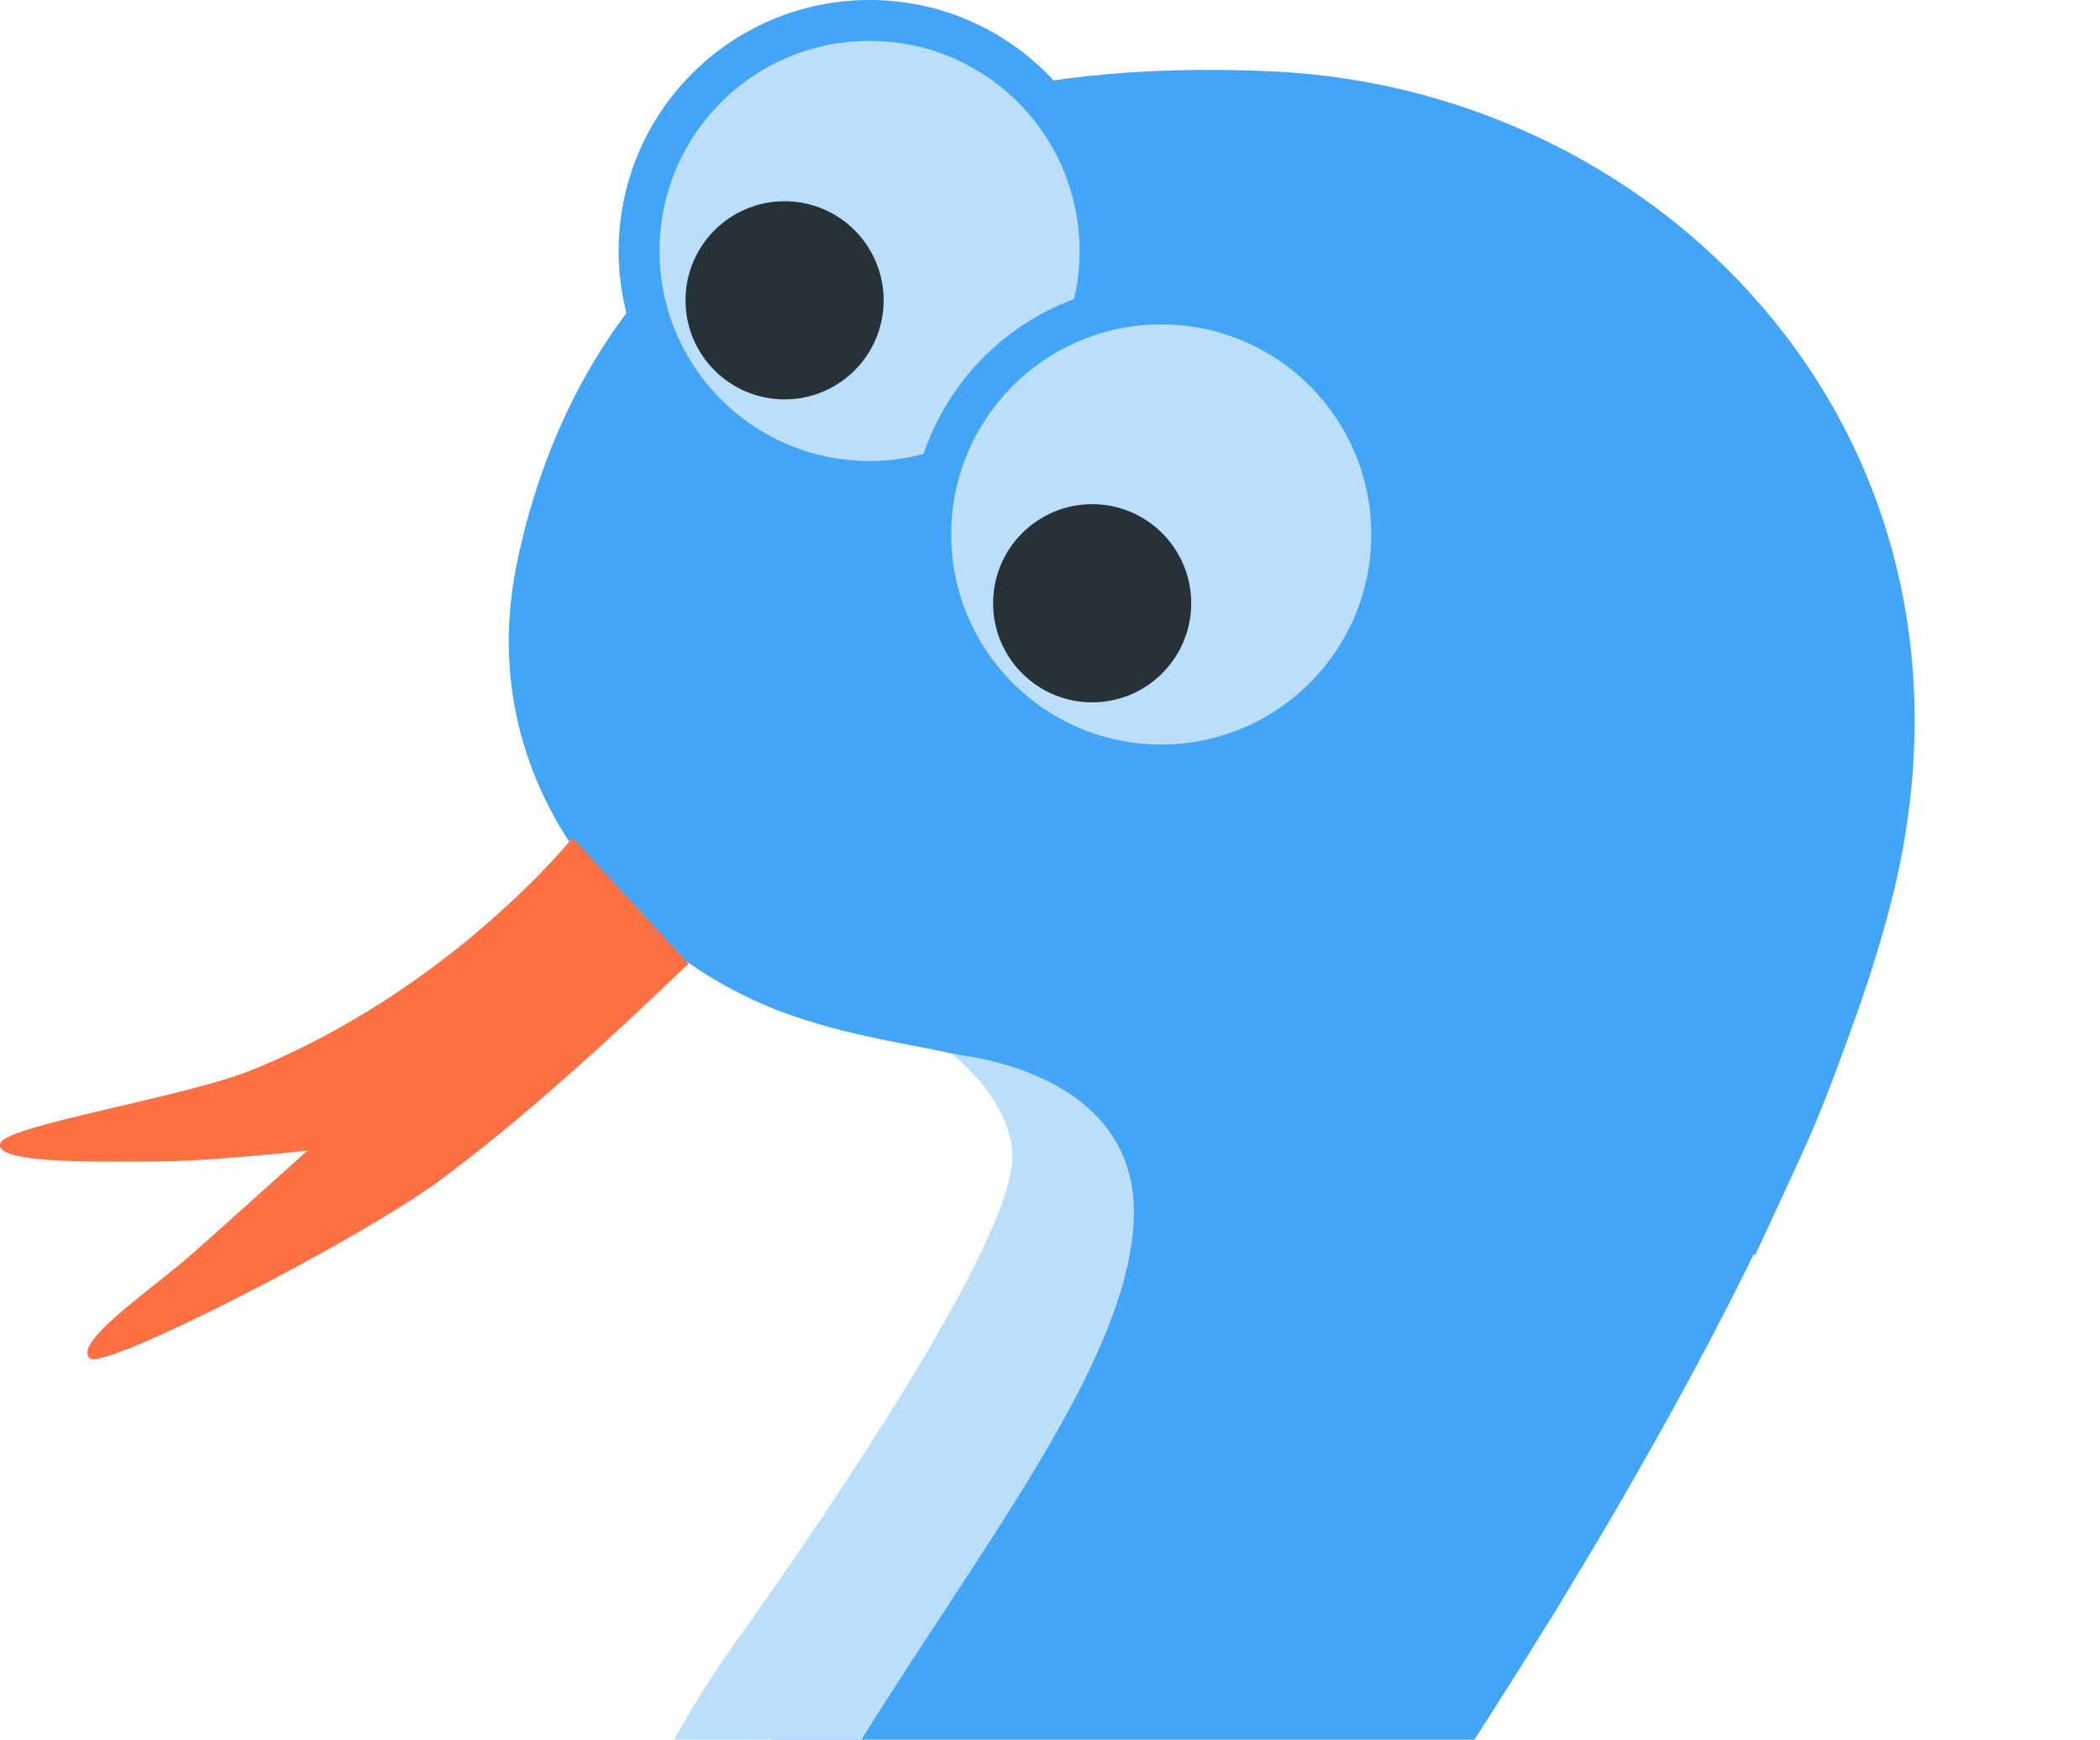
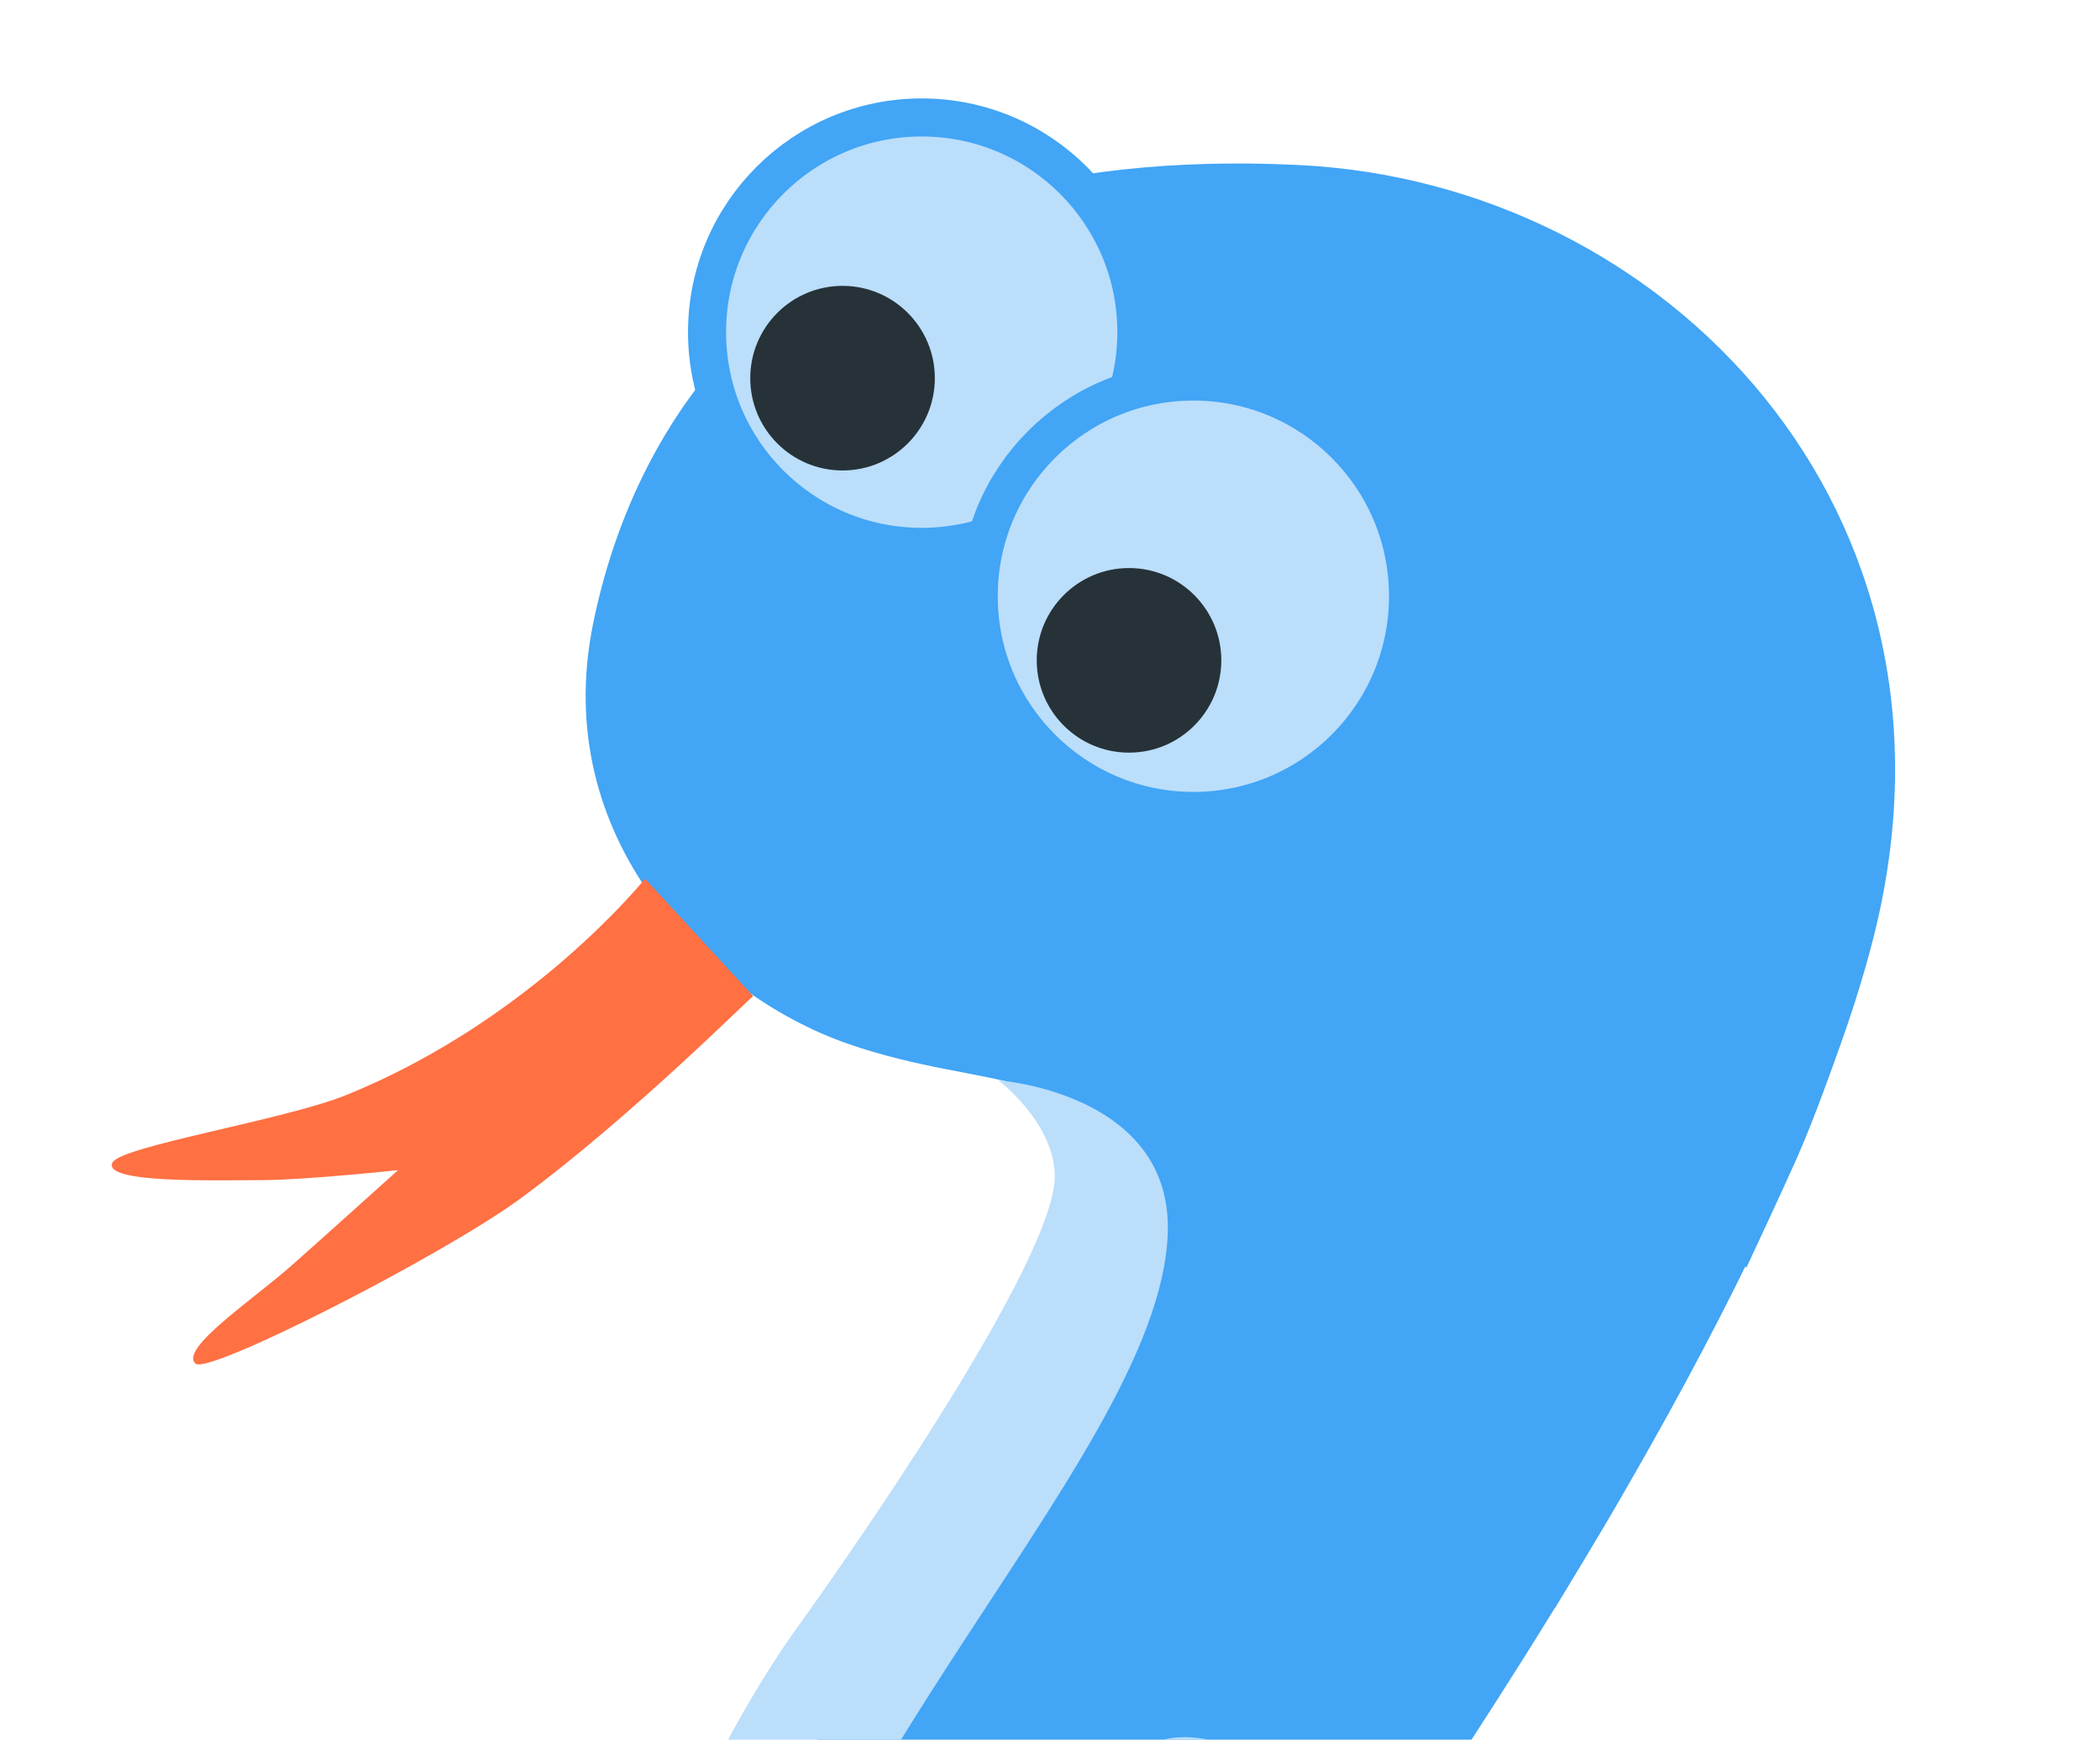
<svg xmlns="http://www.w3.org/2000/svg" class="iconify iconify--noto" aria-hidden="true" preserveAspectRatio="xMidYMid" role="img" version="1.1" viewBox="0 0 119.59 99.05">
  <defs>
    <clipPath id="clipPath30076">
      <rect x="3.248" y="3.053" width="78.074" height="64.667" fill="#ff7043" />
    </clipPath>
  </defs>
  <g transform="matrix(1.5317 0 0 1.5317 -4.9741 -4.676)" clip-path="url(#clipPath30076)">
-     <path d="m48.65 76.52s8.99-6.82 22.43-6.57c19.9 0.38 24.12 9.85 24.12 9.85l3.19 15.02s6.01 1.78 7.88 1.97c1.88 0.19 5.54 1.17 9.95-1.92 4.41-3.1 3.28-6.52 5.44-6.43 2.82 0.12 0.84 9.57-1.6 12.58-2.44 3-13.33 8.73-17.93 9.95s-6.01 3.14-10.79 3.24c-4.79 0.09-16.8-3.14-16.8-3.14l-25.9-12.2v-22.35z" fill="#1e88e5" />
-     <path d="m58.13 96.23s3.94-7.04 10.98-6.48 9.57 5.54 9.57 5.54l-15.58 5.07z" fill="#1976d2" />
-     <path d="m94.26 105.34c4.97 1.6 6.85 1.41 6.85 1.41s2.91-3.1 4.13-5.73 1.36-4.13 1.36-4.13-1.92-0.47-3.71-1.03c-1.78-0.56-5.35-2.63-5.35-2.63l-4.13 11.36z" fill="#1976d2" />
-     <path d="m50.62 5.71c14.64 0.7 27.28 13.75 22.95 30.83-3.24 12.76-14.51 29.64-17.32 33.97-5.16 7.98-10.7 23.46 4.83 25.11 22.21 2.35 5.81-9.83 16.67-17.34 5.7-3.94 12.19-2.7 16.37 0.3 5.45 3.92 20.62 46.06-34.91 43.13-11.54-0.61-20.71-6.97-25.76-11.83-14.95-14.36-3.48-38.3-2.53-40.4 1.26-2.81 13.08-18.16 12.24-23.08-0.84-4.93-4.93-3.66-10.56-5.63s-11.88-8.2-10.14-16.75c1.62-7.96 7.76-19.29 28.16-18.31z" fill="#42a5f5" />
-     <path d="m92.15 114.46s2.72-2.46 3.66-3.21 5.3-4.5 5.3-4.5 6.93-0.25 11.73-2.25c5.96-2.49 9.43-8.73 9.9-10.93 0.25-1.19-0.61 10.7-9.15 16.47-8.25 5.57-21.44 4.42-21.44 4.42z" fill="#bbdefb" />
-     <path d="m22.53 86.87c-0.33 12.53 9.91 25.73 18.79 29.28 4.93 1.97-15.77-7.67-14.08-28.23 1.34-16.35 17.81-30.27 18.16-39.56 0.21-5.63-6.76-6.12-6.76-6.12s2.16 1.62 2.25 3.73c0.14 3.38-8.59 15.77-10.42 18.3-1.81 2.54-7.65 11.9-7.94 22.6z" fill="#bbdefb" />
-     <path d="m24.535 34.194 4.32 4.69c0.21-0.29-4.72 4.71-9.29 8.07-3.06 2.25-12.48 7.07-12.98 6.59-0.63-0.61 2.28-2.53 3.87-3.94 1.21-1.07 4.22-3.78 4.22-3.78s-3.71 0.4-5.49 0.4c-1.78 0-6.33 0.14-5.91-0.7 0.33-0.66 6.88-1.7 9.34-2.7 7.41-3 11.92-8.63 11.92-8.63z" fill="#ff7043" />
-     <path d="m66.67 43.49c-1.83 4.25 1.83 6.22 1.83 6.22s1.43-3.05 2.04-4.43c0.75-1.71 1.48-3.84 1.48-3.84s-3.89-1.35-5.35 2.05z" fill="#42a5f5" />
-     <path d="m64.84 56.46s-2.53-0.28-4.79-1.06c-2.05-0.71-5.5-3.6-7.6 0.14-1.94 3.45 1.31 5.35 3.87 6.41 2.39 0.99 4.54 1.34 4.54 1.34s1.64-2.75 2.11-3.52 1.87-3.31 1.87-3.31z" fill="#42a5f5" />
-     <g fill="#bbdefb">
-       <path d="m56.25 70.52s-3.38-0.19-5.56-0.75c-1.91-0.49-5.4-2.82-7.32 0.21-1.71 2.7 0.77 4.84 4.08 5.7 3.66 0.95 5.77 0.67 5.77 0.67s0.88-1.79 1.23-2.78c0.37-1.01 1.8-3.05 1.8-3.05z" />
-       <path d="m51.02 83.37s-4.08 0.56-6.05 0.56c-2.04 0-7.2-0.48-7.09 4.27 0.09 4.08 5.62 3.74 7.04 3.71 2.02-0.05 7.29-1 7.29-1s-0.9-1.6-1.16-3.84c-0.2-1.64-0.03-3.7-0.03-3.7z" />
-       <path d="m55.12 93.84s-0.66 2.97-1.62 5.14c-1.06 2.39-3.52 6.48 1.48 8.38 4.62 1.76 6.48-1.55 7.32-5.28 0.78-3.47 0.84-6.3 0.84-6.3s-2.44-0.11-4.46-0.57c-1.62-0.39-3.56-1.37-3.56-1.37z" />
-       <path d="m70.82 95.27s3.31 2.89 4.36 4.36c1.06 1.48 3.47 5.94 7.32 4.01 3.38-1.69 0.65-6.85-0.99-8.73-1.37-1.57-3.45-3.28-5.42-4.41-1.32-0.75-2.44-0.94-2.44-0.94s0.23 2.06-0.38 3.52c-0.64 1.57-2.45 2.19-2.45 2.19z" />
-       <path d="m75.19 85.53c0.34 1.16 1.35 1.21 3.59 0.28 2.39-0.99 5.63-1.48 8.31-1.48 3.17 0 6.26 2.11 7.39 3.03s2.49 1.24 2.7-0.52-1.06-3.73-3.52-5.49c-1.5-1.07-4.18-2.72-7.34-2.79-3.37-0.07-6.48 1.13-8.45 2.39-1.22 0.79-3.25 2.68-2.68 4.58z" />
-       <circle cx="35.577" cy="12.38" r="8.568" stroke="#42a5f5" stroke-width="1.519" />
-       <circle cx="46.422" cy="22.919" r="8.568" stroke="#42a5f5" stroke-width="1.519" />
+     <g transform="translate(4.1557 -4.4891)">
+       <g stroke-width=".931">
+         <path d="m45.536 79.629s8.373-6.352 20.892-6.119c18.535 0.354 22.466 9.174 22.466 9.174l2.971 13.99s5.598 1.658 7.34 1.835c1.751 0.177 5.16 1.09 9.268-1.788 4.107-2.887 3.055-6.073 5.067-5.989 2.627 0.112 0.782 8.914-1.49 11.717-2.273 2.794-12.416 8.131-16.7 9.268-4.285 1.136-5.598 2.925-10.05 3.018-4.462 0.084-15.648-2.925-15.648-2.925l-24.124-11.363v-20.817z" fill="#1e88e5" />
+         <path d="m54.366 97.988s3.67-6.557 10.227-6.036c6.557 0.522 8.914 5.16 8.914 5.16l-14.511 4.722z" fill="#1976d2" />
+         <path d="m88.018 106.47c4.629 1.49 6.38 1.313 6.38 1.313s2.71-2.887 3.847-5.337c1.136-2.45 1.267-3.847 1.267-3.847s-1.788-0.438-3.455-0.959c-1.658-0.522-4.983-2.45-4.983-2.45l-3.847 10.581z" fill="#1976d2" />
+         <path d="m47.371 13.676c13.636 0.652 25.409 12.807 21.376 28.715-3.018 11.885-13.515 27.607-16.132 31.64-4.806 7.433-9.966 21.851 4.499 23.388 20.687 2.189 5.412-9.156 15.527-16.151 5.309-3.67 11.354-2.515 15.247 0.279 5.076 3.651 19.206 42.901-32.516 40.172-10.749-0.568-19.29-6.492-23.993-11.019-13.925-13.375-3.241-35.673-2.357-37.629 1.174-2.617 12.183-16.914 11.4-21.497-0.782-4.592-4.592-3.409-9.836-5.244-5.244-1.835-11.065-7.638-9.444-15.601 1.509-7.414 7.228-17.967 26.229-17.054z" fill="#42a5f5" />
+         <path d="m86.052 114.97s2.533-2.291 3.409-2.99 4.936-4.191 4.936-4.191 6.455-0.233 10.925-2.096c5.551-2.319 8.783-8.131 9.221-10.18 0.233-1.108-0.568 9.966-8.522 15.34-7.684 5.188-19.969 4.117-19.969 4.117z" fill="#bbdefb" />
+         <path d="m21.207 89.27c-0.307 11.671 9.23 23.965 17.501 27.272 4.592 1.835-14.688-7.144-13.114-26.294 1.248-15.229 16.588-28.194 16.914-36.847 0.196-5.244-6.296-5.7-6.296-5.7s2.012 1.509 2.096 3.474c0.13 3.148-8.001 14.688-9.705 17.045-1.686 2.366-7.125 11.084-7.395 21.05z" fill="#bbdefb" />
+         <path d="m23.075 40.206 4.024 4.368c0.196-0.27-4.396 4.387-8.653 7.516-2.85 2.096-11.624 6.585-12.09 6.138-0.587-0.568 2.124-2.357 3.605-3.67 1.127-0.997 3.931-3.521 3.931-3.521s-3.455 0.373-5.114 0.373c-1.658 0-5.896 0.13-5.505-0.652 0.307-0.615 6.408-1.583 8.699-2.515 6.902-2.794 11.102-8.038 11.102-8.038z" fill="#ff7043" />
+         <path d="m62.32 48.865c-1.704 3.958 1.704 5.793 1.704 5.793s1.332-2.841 1.9-4.126c0.699-1.593 1.379-3.577 1.379-3.577s-3.623-1.257-4.983 1.909z" fill="#42a5f5" />
+         <path d="m60.616 60.945s-2.357-0.261-4.462-0.987c-1.909-0.661-5.123-3.353-7.079 0.13-1.807 3.213 1.22 4.983 3.605 5.97 2.226 0.922 4.229 1.248 4.229 1.248s1.528-2.561 1.965-3.279 1.742-3.083 1.742-3.083z" fill="#42a5f5" />
+       </g>
+       <g fill="#bbdefb">
+         <g stroke-width=".931">
+           <path d="m52.615 74.041s-3.148-0.177-5.179-0.699c-1.779-0.456-5.03-2.627-6.818 0.196-1.593 2.515 0.717 4.508 3.8 5.309 3.409 0.885 5.374 0.624 5.374 0.624s0.82-1.667 1.146-2.589c0.345-0.941 1.677-2.841 1.677-2.841z" />
+           <path d="m47.743 86.01s-3.8 0.522-5.635 0.522c-1.9 0-6.706-0.447-6.604 3.977 0.084 3.8 5.234 3.483 6.557 3.455 1.881-0.047 6.79-0.931 6.79-0.931s-0.838-1.49-1.08-3.577c-0.186-1.528-0.028-3.446-0.028-3.446z" />
+           <path d="m51.562 95.762s-0.615 2.766-1.509 4.787c-0.987 2.226-3.279 6.036 1.379 7.805 4.303 1.639 6.036-1.444 6.818-4.918 0.727-3.232 0.782-5.868 0.782-5.868s-2.273-0.102-4.154-0.531c-1.509-0.363-3.316-1.276-3.316-1.276z" />
+           <path d="m66.185 97.093s3.083 2.692 4.061 4.061c0.987 1.379 3.232 5.533 6.818 3.735 3.148-1.574 0.605-6.38-0.922-8.131-1.276-1.462-3.213-3.055-5.048-4.107-1.23-0.699-2.273-0.876-2.273-0.876s0.214 1.919-0.354 3.279c-0.596 1.462-2.282 2.04-2.282 2.04z" />
+           <path d="m70.256 88.021c0.317 1.08 1.257 1.127 3.344 0.261 2.226-0.922 5.244-1.379 7.74-1.379 2.953 0 5.831 1.965 6.883 2.822 1.052 0.857 2.319 1.155 2.515-0.484s-0.987-3.474-3.279-5.114c-1.397-0.997-3.893-2.533-6.837-2.599-3.139-0.065-6.036 1.052-7.87 2.226-1.136 0.736-3.027 2.496-2.496 4.266z" />
+         </g>
+         <circle cx="33.36" cy="19.889" r="7.981" stroke="#42a5f5" stroke-width="1.415" />
+         <circle cx="43.461" cy="29.705" r="7.981" stroke="#42a5f5" stroke-width="1.415" />
+       </g>
+       <circle cx="30.417" cy="21.599" r="3.431" fill="#263238" />
+       <circle cx="41.068" cy="32.088" r="3.431" fill="#263238" />
    </g>
-     <circle cx="32.418" cy="14.216" r="3.683" fill="#263238" />
-     <circle cx="43.853" cy="25.477" r="3.683" fill="#263238" />
  </g>
</svg>
